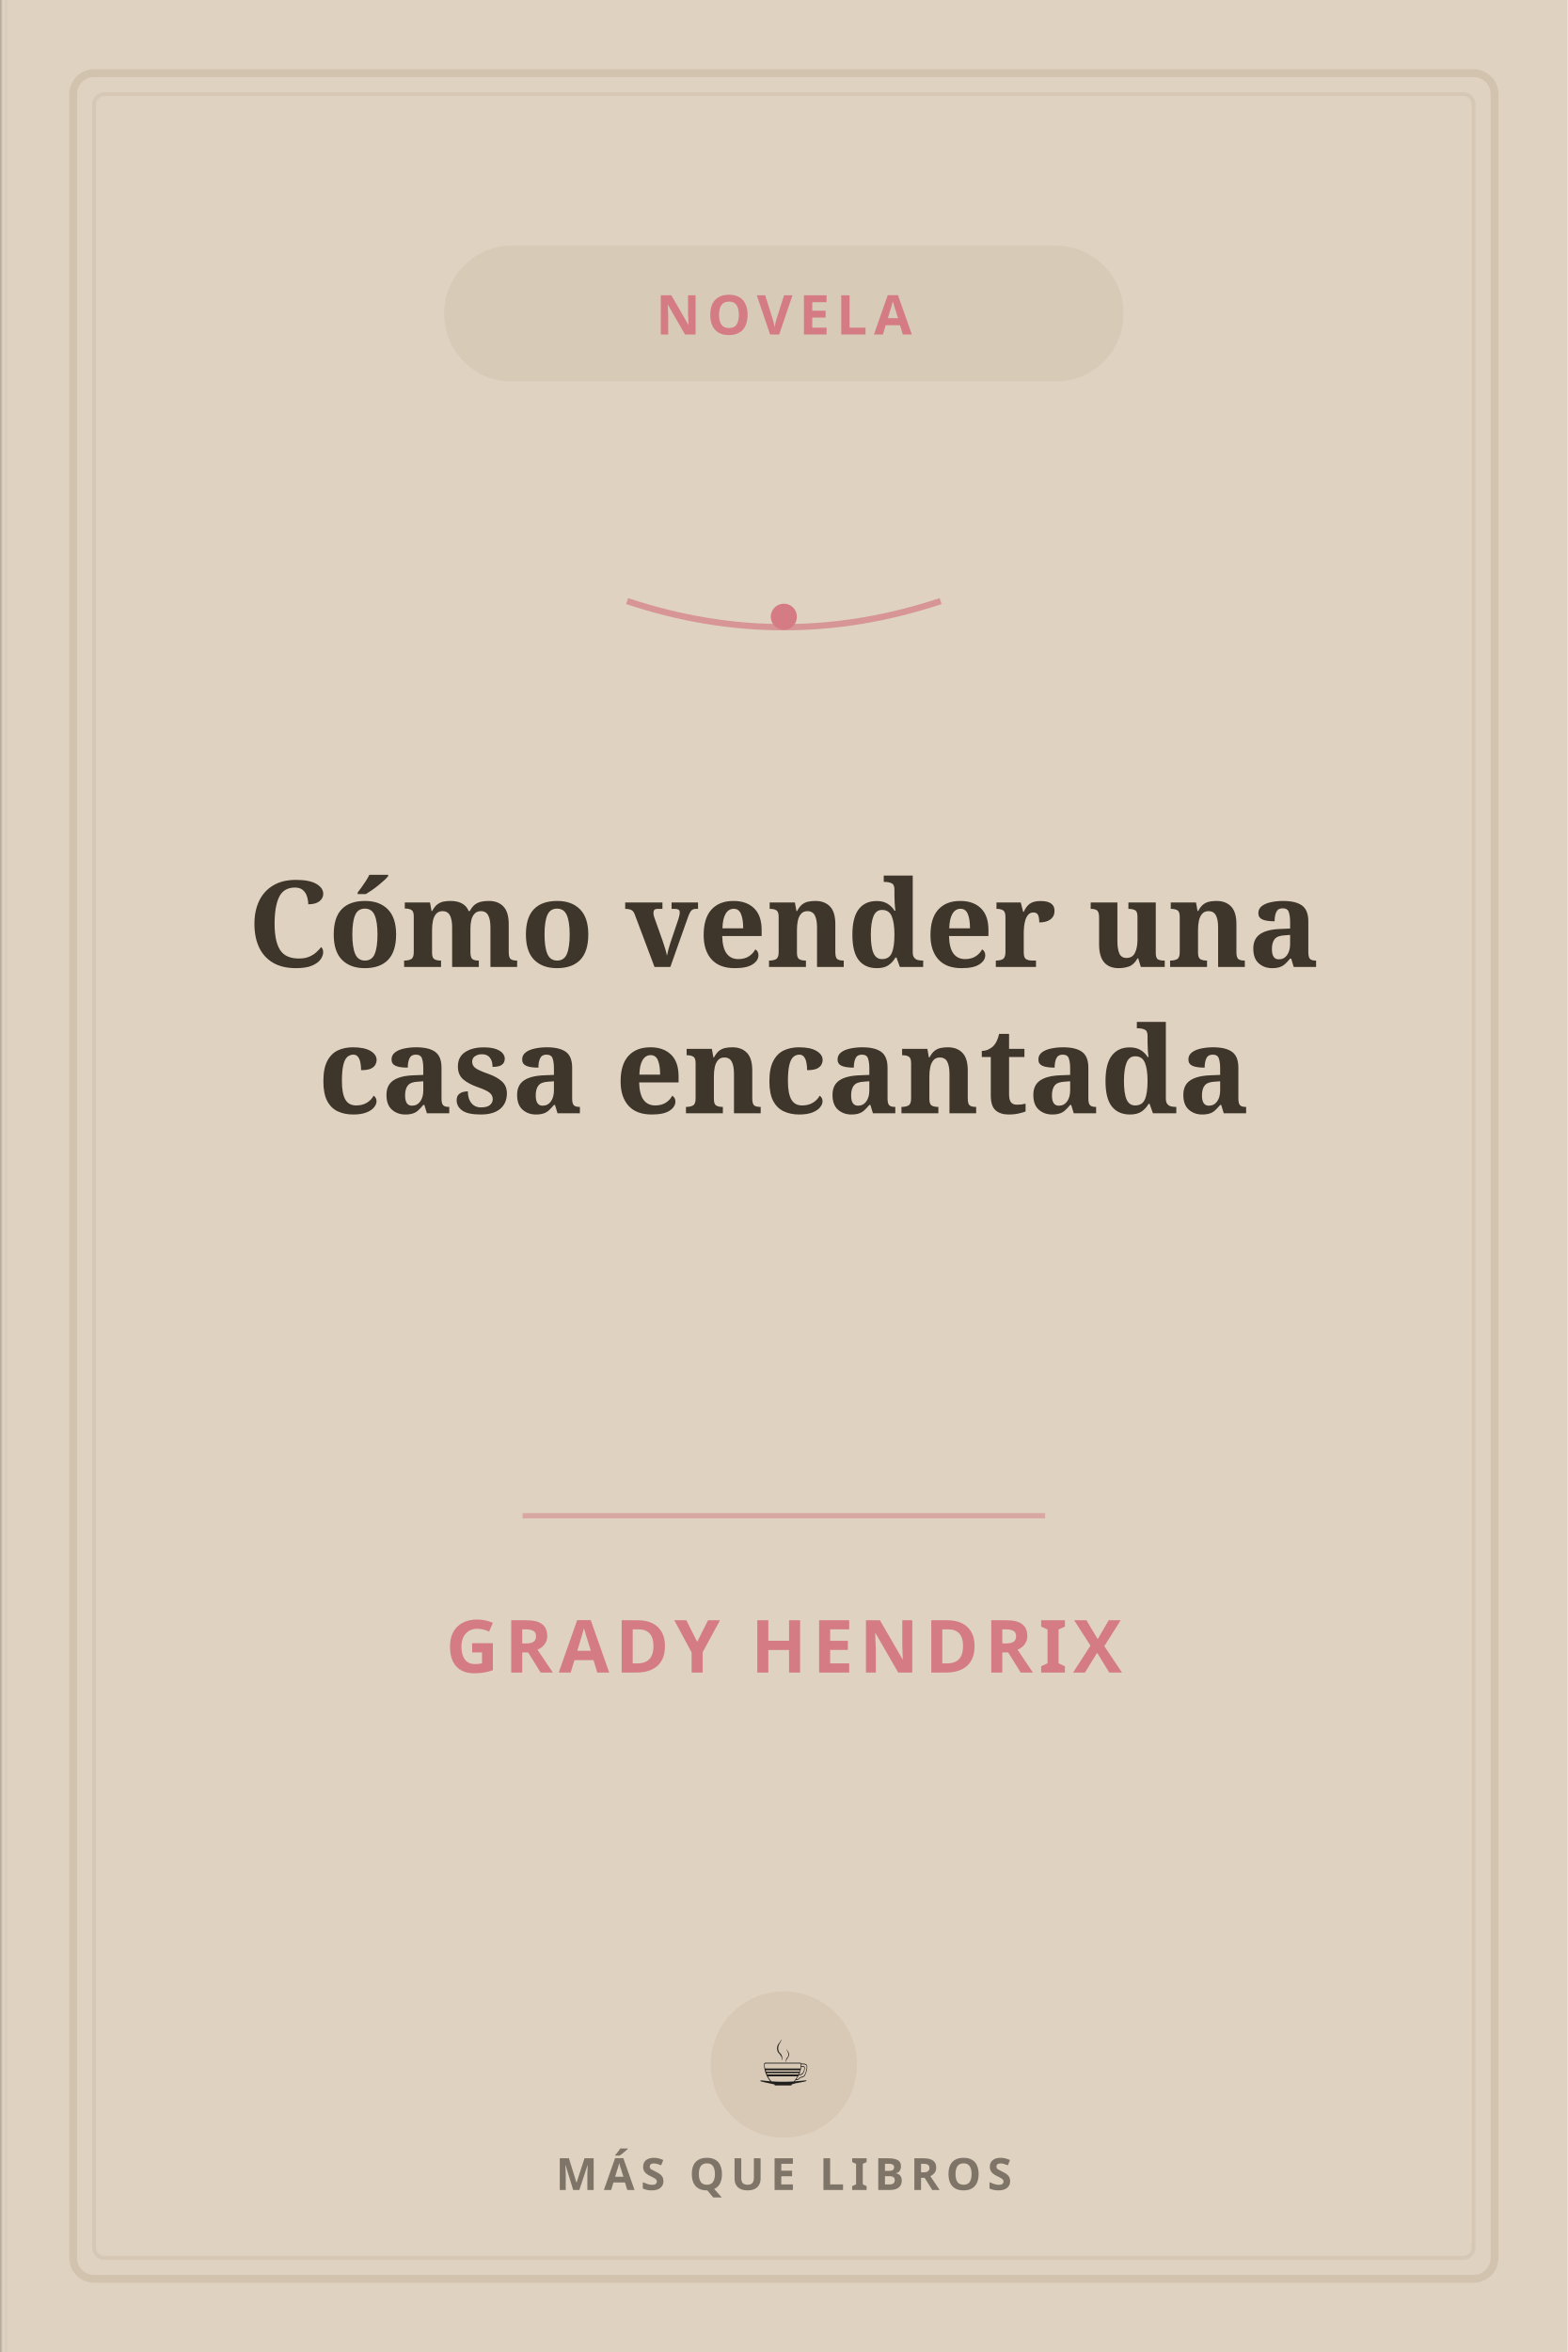
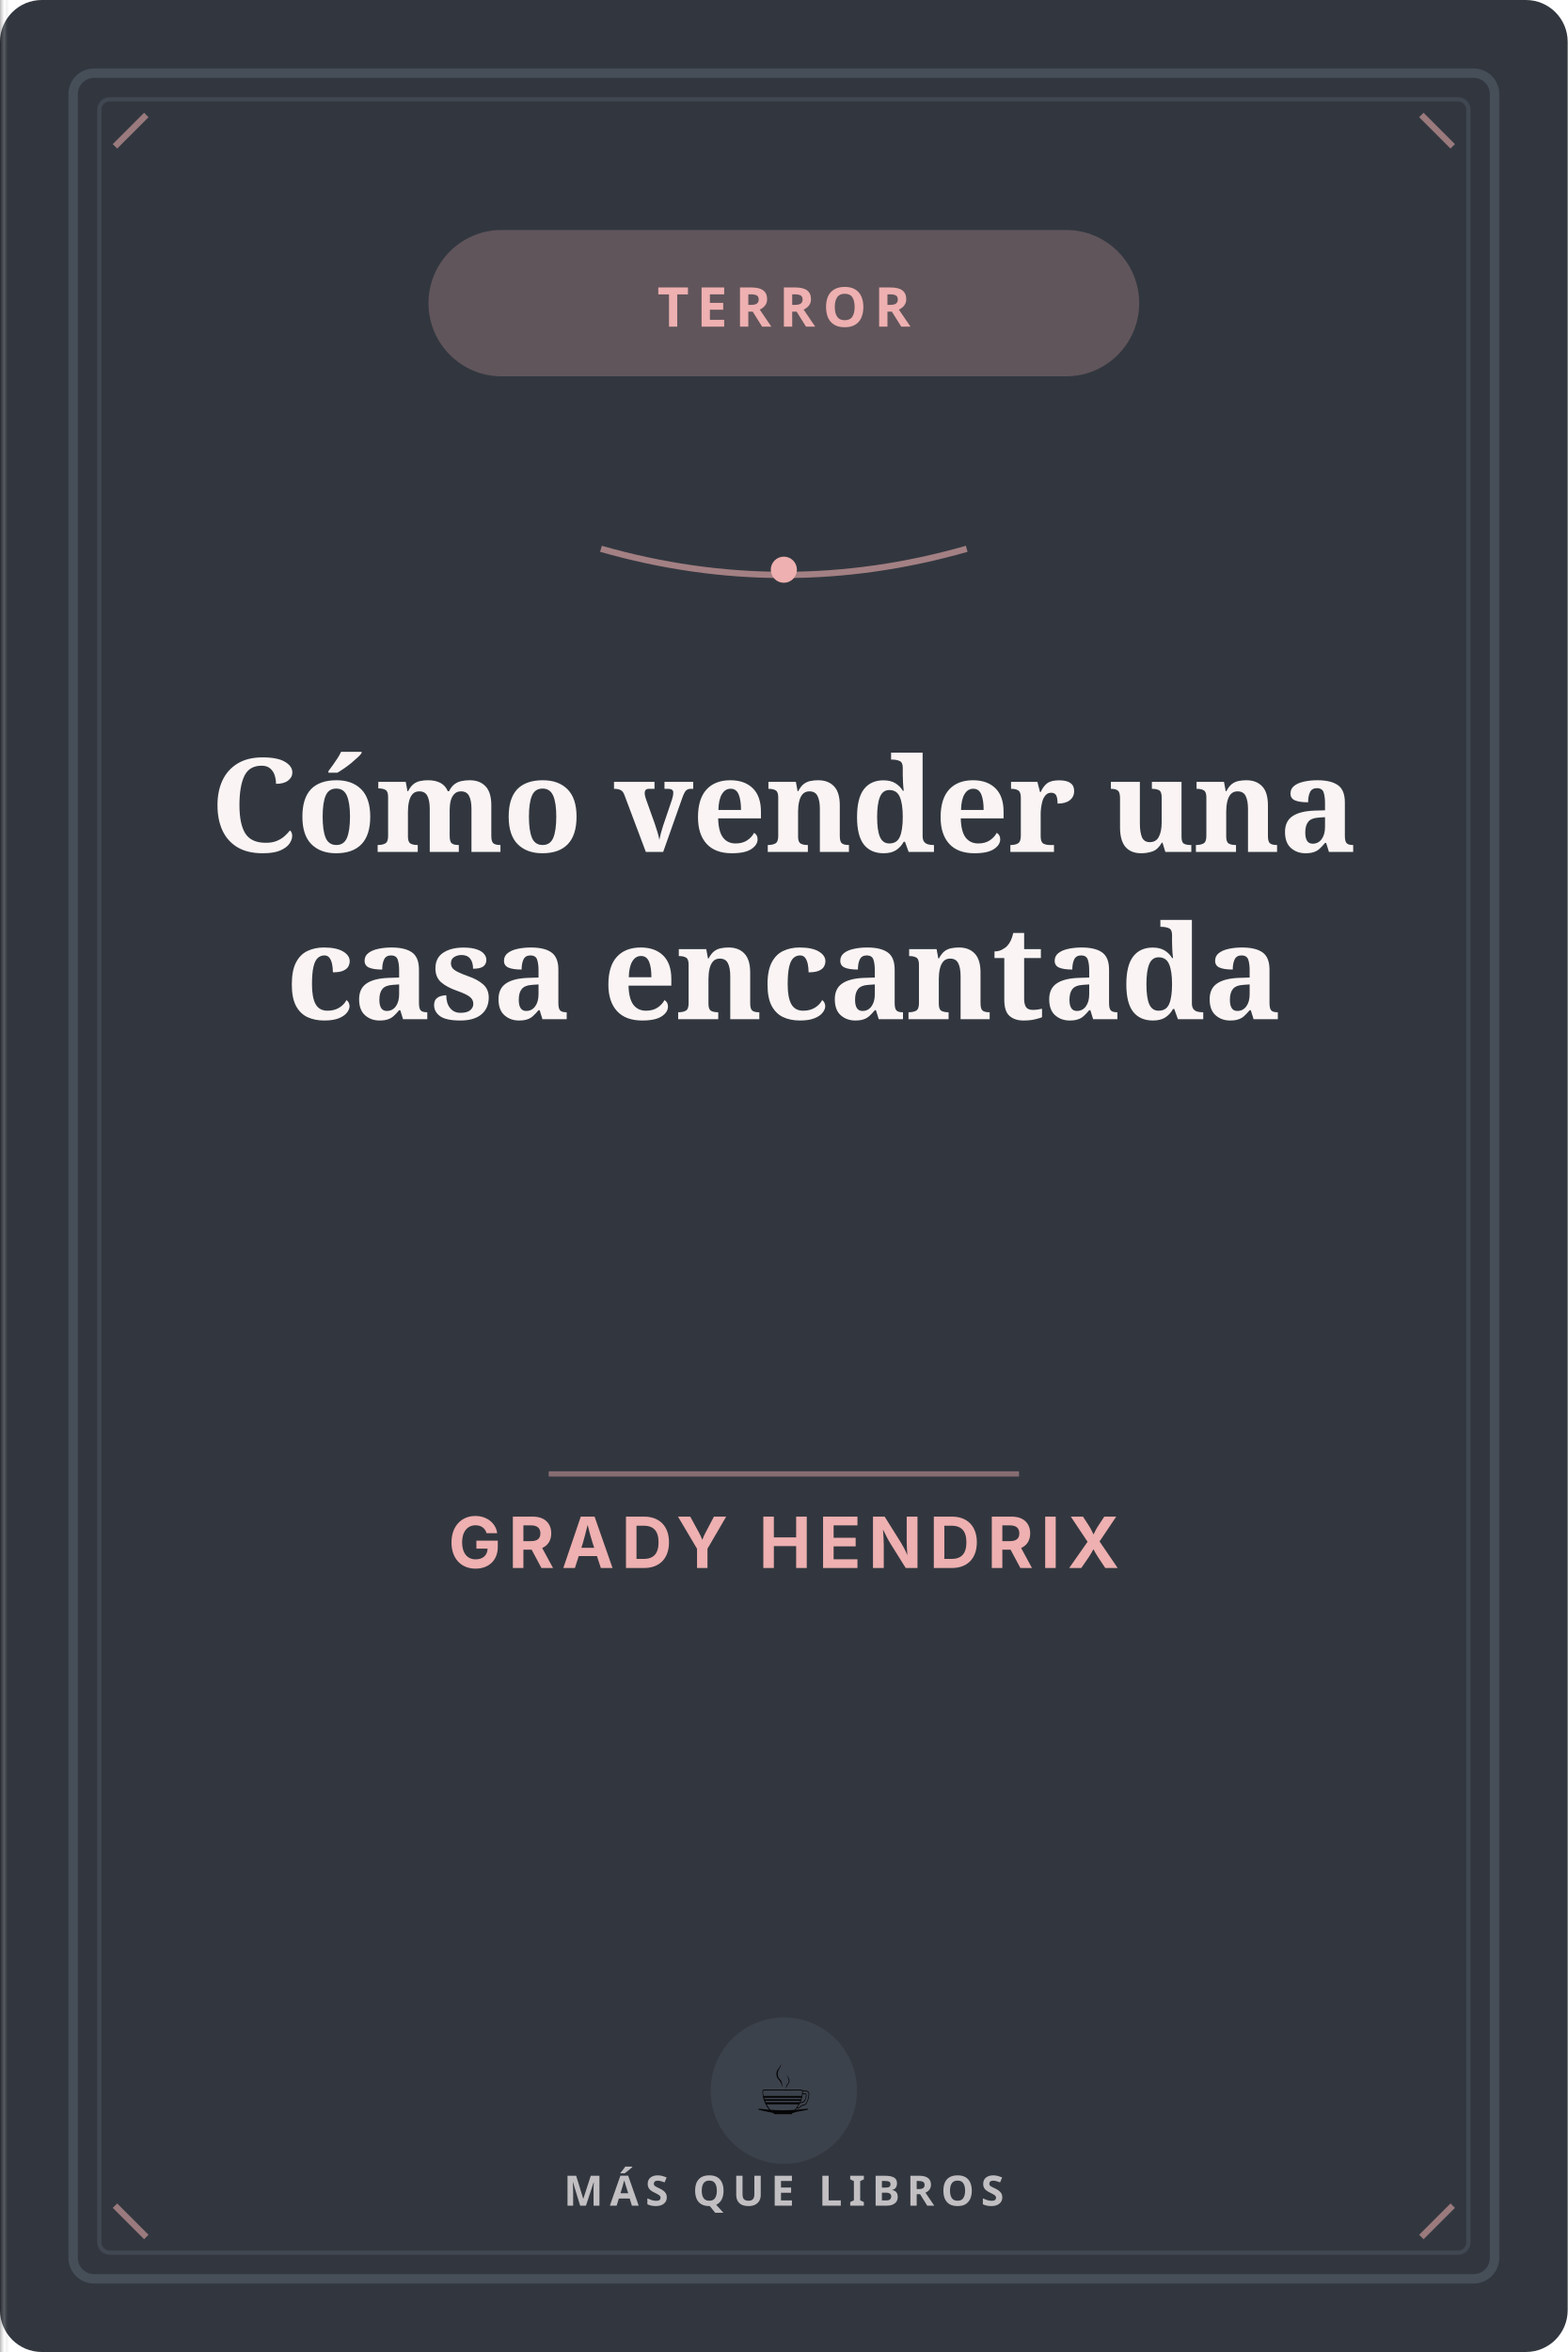
<svg xmlns="http://www.w3.org/2000/svg" viewBox="0 0 300 450" width="300" height="450">
  <defs>
    <linearGradient id="spineShade" x1="0" y1="0" x2="1" y2="0">
-       <stop offset="0%" stop-color="rgba(0,0,0,0.22)" />
-       <stop offset="3%" stop-color="rgba(255,255,255,0.15)" />
-       <stop offset="6%" stop-color="rgba(0,0,0,0)" />
+       <stop offset="0%" stop-color="rgba(0,0,0,0.28)" />
+       <stop offset="4%" stop-color="rgba(255,255,255,0.18)" />
+       <stop offset="8%" stop-color="rgba(0,0,0,0)" />
    </linearGradient>
-     <linearGradient id="bgGrad" x1="0" y1="0" x2="0" y2="1">
-       <stop offset="0%" stop-color="#DFD2C0" />
-       <stop offset="100%" stop-color="#DFD2C0" />
+     <linearGradient id="pageShimmer" x1="0" y1="0" x2="0" y2="1">
+       <stop offset="0%" stop-color="#32373F" />
+       <stop offset="100%" stop-color="#32373F" />
    </linearGradient>
  </defs>
-   <rect width="300" height="450" fill="url(#bgGrad)" />
-   <rect x="14" y="14" width="272" height="422" rx="4" fill="none" stroke="#C9B9A3" stroke-width="1.5" opacity="0.6" />
-   <rect x="18" y="18" width="264" height="414" rx="2" fill="none" stroke="#C9B9A3" stroke-width="0.75" opacity="0.4" />
-   <g transform="translate(150, 60)">
-     <rect x="-65" y="-13" width="130" height="26" rx="13" fill="#C9B9A3" opacity="0.35" />
-     <text x="0" y="4" font-family="'Nunito Sans', sans-serif" font-size="10.5" font-weight="800" letter-spacing="0.12em" fill="#D47B84" text-anchor="middle">NOVELA</text>
+   <rect width="300" height="450" rx="8" fill="url(#pageShimmer)" />
+   <rect x="14" y="14" width="272" height="422" rx="4" fill="none" stroke="#525A66" stroke-width="1.8" opacity="0.65" />
+   <rect x="19" y="19" width="262" height="412" rx="2" fill="none" stroke="#525A66" stroke-width="0.8" opacity="0.45" />
+   <path d="M22 28 L28 22 M278 28 L272 22 M22 422 L28 428 M278 422 L272 428" stroke="#EEB0B0" stroke-width="1.2" opacity="0.55" />
+   <g transform="translate(150, 58)">
+     <rect x="-68" y="-14" width="136" height="28" rx="14" fill="rgba(238, 176, 176, 0.25)" />
+     <text x="0" y="4.5" font-family="'Nunito Sans', sans-serif" font-size="10.5" font-weight="800" letter-spacing="0.14em" fill="#EEB0B0" text-anchor="middle">TERROR</text>
  </g>
-   <path d="M120 115 Q150 125 180 115" stroke="#D47B84" stroke-width="1.2" fill="none" opacity="0.7" />
-   <circle cx="150" cy="118" r="2.5" fill="#D47B84" />
+   <path d="M115 105 Q150 115 185 105" stroke="#EEB0B0" stroke-width="1.2" fill="none" opacity="0.6" />
+   <circle cx="150" cy="109" r="2.5" fill="#EEB0B0" />
  <g>
-     <text x="150" y="185" font-family="'Fraunces', Georgia, serif" font-size="23" font-weight="600" fill="#3E352B" text-anchor="middle">Cómo vender una</text>
-     <text x="150" y="213" font-family="'Fraunces', Georgia, serif" font-size="23" font-weight="600" fill="#3E352B" text-anchor="middle">casa encantada</text>
+     <text x="150" y="163" font-family="'Fraunces', Georgia, serif" font-size="25" font-weight="600" fill="#FAF4F4" text-anchor="middle" letter-spacing="-0.01em">Cómo vender una</text>
+     <text x="150" y="195" font-family="'Fraunces', Georgia, serif" font-size="25" font-weight="600" fill="#FAF4F4" text-anchor="middle" letter-spacing="-0.01em">casa encantada</text>
  </g>
-   <line x1="100" y1="290" x2="200" y2="290" stroke="#D47B84" stroke-width="1" opacity="0.5" />
+   <line x1="105" y1="282" x2="195" y2="282" stroke="#EEB0B0" stroke-width="1" opacity="0.45" />
  <g>
-     <text x="150" y="320" font-family="'Nunito Sans', sans-serif" font-size="14" font-weight="700" letter-spacing="0.08em" fill="#D47B84" text-anchor="middle">GRADY HENDRIX</text>
+     <text x="150" y="300" font-family="'Nunito Sans', -apple-system, sans-serif" font-size="13.5" font-weight="700" letter-spacing="0.1em" fill="#EEB0B0" text-anchor="middle">GRADY HENDRIX</text>
  </g>
-   <g transform="translate(150, 395)" opacity="0.85">
-     <circle cx="0" cy="0" r="14" fill="#C9B9A3" opacity="0.4" />
-     <text x="0" y="4" font-size="12" text-anchor="middle">☕</text>
-     <text x="0" y="24" font-family="'Nunito Sans', sans-serif" font-size="8.5" font-weight="700" letter-spacing="0.14em" fill="#3E352B" opacity="0.7" text-anchor="middle">MÁS QUE LIBROS</text>
+   <g transform="translate(150, 400)" opacity="0.9">
+     <circle cx="0" cy="0" r="14" fill="#525A66" opacity="0.35" />
+     <text x="0" y="4.5" font-size="13" text-anchor="middle">☕</text>
+     <text x="0" y="22" font-family="'Nunito Sans', sans-serif" font-size="8" font-weight="800" letter-spacing="0.16em" fill="#FAF4F4" opacity="0.8" text-anchor="middle">MÁS QUE LIBROS</text>
  </g>
-   <rect width="24" height="450" fill="url(#spineShade)" />
+   <rect width="22" height="450" fill="url(#spineShade)" />
</svg>
